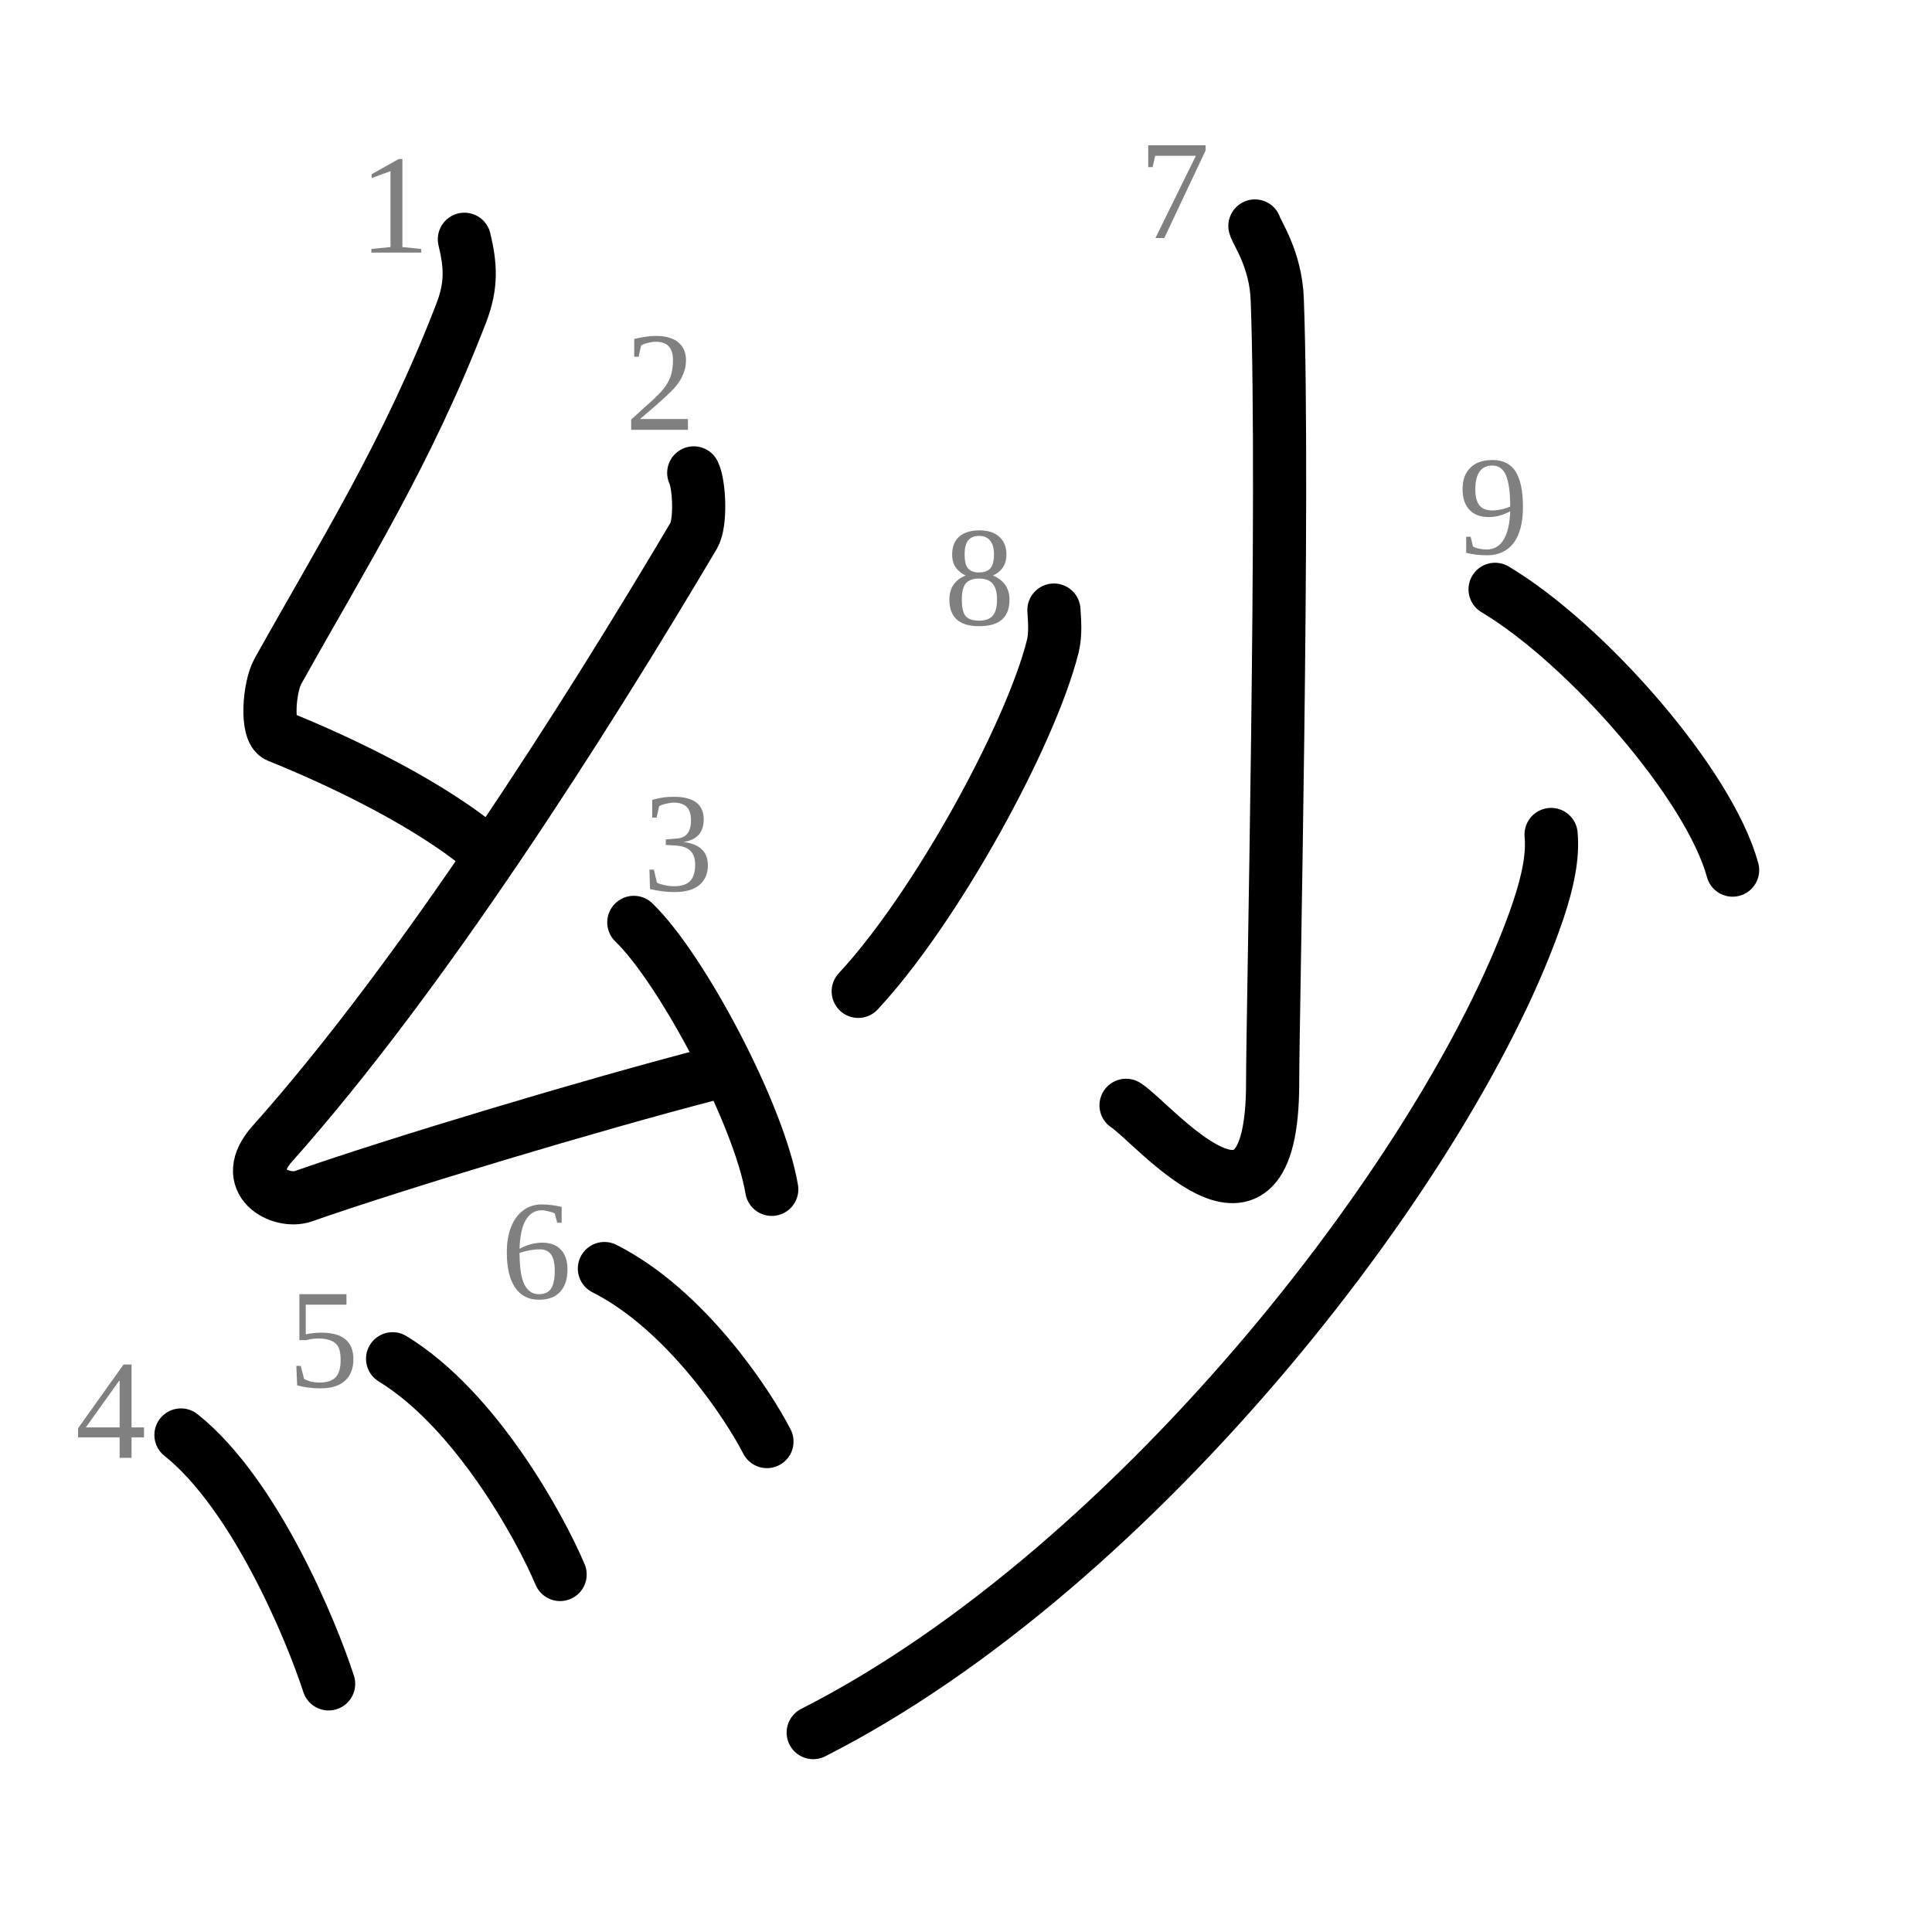
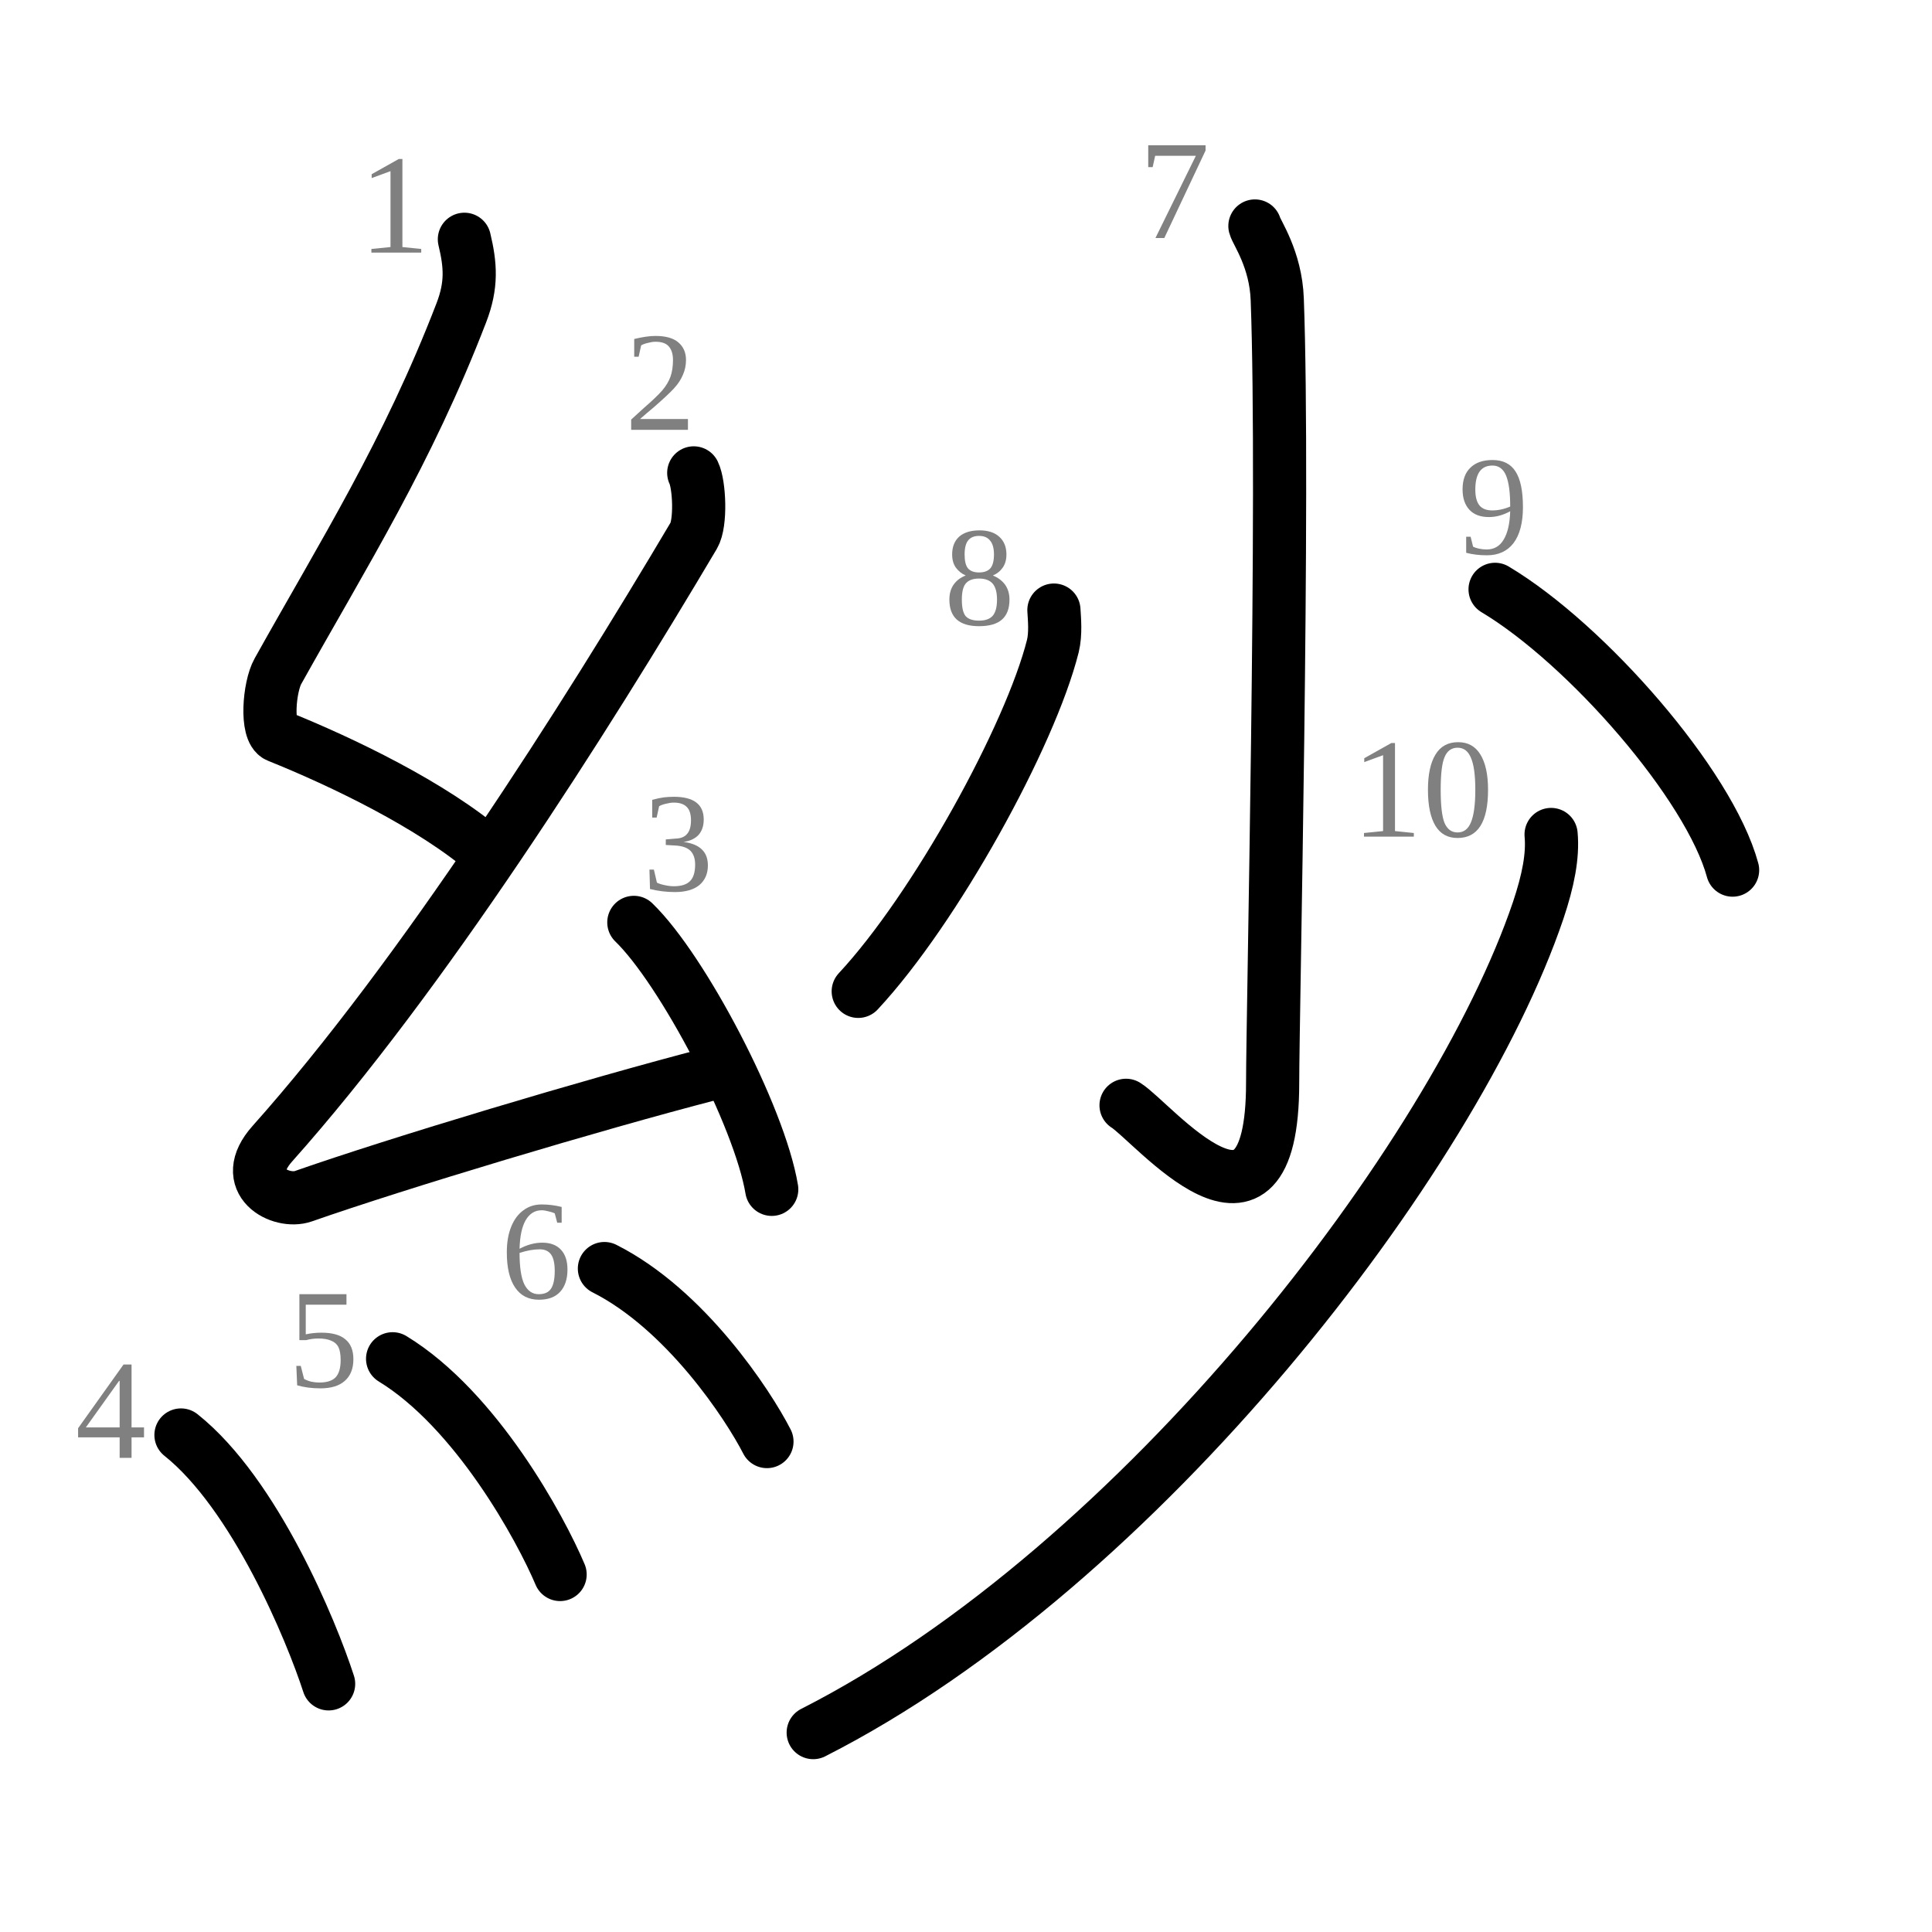
<svg xmlns="http://www.w3.org/2000/svg" xmlns:ns1="http://kanjivg.tagaini.net" width="109" height="109" viewBox="0 0 109 109">
  <g id="kvg:StrokePaths_07d17-Kaisho" style="fill:none;stroke:#000000;stroke-width:3;stroke-linecap:round;stroke-linejoin:round;">
    <g id="kvg:07d17-Kaisho" ns1:element="紗">
      <g id="kvg:07d17-Kaisho-g1" ns1:element="糸" ns1:variant="true" ns1:position="left" ns1:radical="general">
        <path id="kvg:07d17-Kaisho-s1" ns1:type="㇜" d="M26.2,13.5c0.35,1.46,0.43,2.58-0.17,4.14c-3.04,7.9-6.66,13.62-10.35,20.23c-0.5,0.89-0.69,3.38,0,3.66c3.63,1.46,8.71,3.9,11.82,6.58" />
        <path id="kvg:07d17-Kaisho-s2" ns1:type="㇜" d="M39.14,26.68c0.32,0.66,0.42,2.83,0,3.54C32.99,40.6,23.82,55.05,15.37,64.52c-1.94,2.17,0.48,3.41,1.74,2.97c5.28-1.85,16.25-5.15,23.04-6.91" />
        <path id="kvg:07d17-Kaisho-s3" ns1:type="㇔" d="M35.76,52.04c2.75,2.66,7.09,10.92,7.78,15.06" />
        <path id="kvg:07d17-Kaisho-s4" ns1:type="㇔" d="M10.21,80.96c4.17,3.32,7.36,11.04,8.33,14.04" />
        <path id="kvg:07d17-Kaisho-s5" ns1:type="㇔" d="M22.15,76.66c4.72,2.88,8.35,9.56,9.45,12.17" />
        <path id="kvg:07d17-Kaisho-s6" ns1:type="㇔" d="M34.1,71.57c4.58,2.31,8.1,7.67,9.17,9.76" />
      </g>
      <g id="kvg:07d17-Kaisho-g2" ns1:element="少" ns1:position="right">
        <g id="kvg:07d17-Kaisho-g3" ns1:element="小">
          <path id="kvg:07d17-Kaisho-s7" ns1:type="㇚" d="M70.8,12.75c0.09,0.36,1.18,1.87,1.26,4.14c0.41,10.92-0.26,40.47-0.26,44.2c0,10.56-6.76,2.21-8.27,1.27" />
          <path id="kvg:07d17-Kaisho-s8" ns1:type="㇒" d="M59.46,34.42c0.03,0.51,0.11,1.33-0.06,2.03c-1.27,5.06-6.63,14.81-10.98,19.48" />
          <path id="kvg:07d17-Kaisho-s9" ns1:type="㇔" d="M84.35,33.25c5.17,3.09,12.1,11.03,13.4,15.84" />
        </g>
        <g id="kvg:07d17-Kaisho-g4" ns1:element="丿">
          <path id="kvg:07d17-Kaisho-s10" ns1:type="㇒" d="M87.51,47.08c0.11,1.2-0.16,2.59-0.73,4.29c-4.73,13.95-22.43,37-40.9,46.38" />
        </g>
      </g>
    </g>
  </g>
  <g id="kvg:StrokeNumbers_07d17-Kaisho" style="font-size:8;fill:#808080">
    <text transform="matrix(1 0 0 1 20.25 14.25)">1</text>
    <text transform="matrix(1 0 0 1 35.25 24.25)">2</text>
    <text transform="matrix(1 0 0 1 36.25 50.25)">3</text>
    <text transform="matrix(1 0 0 1 4.25 82.25)">4</text>
    <text transform="matrix(1 0 0 1 16.25 78.25)">5</text>
    <text transform="matrix(1 0 0 1 28.25 73.25)">6</text>
    <text transform="matrix(1 0 0 1 64.25 13.43)">7</text>
    <text transform="matrix(1 0 0 1 53.25 35.25)">8</text>
    <text transform="matrix(1 0 0 1 82.25 31.25)">9</text>
+     <text transform="matrix(1 0 0 1 76.25 47.20)">10</text>
  </g>
</svg>
